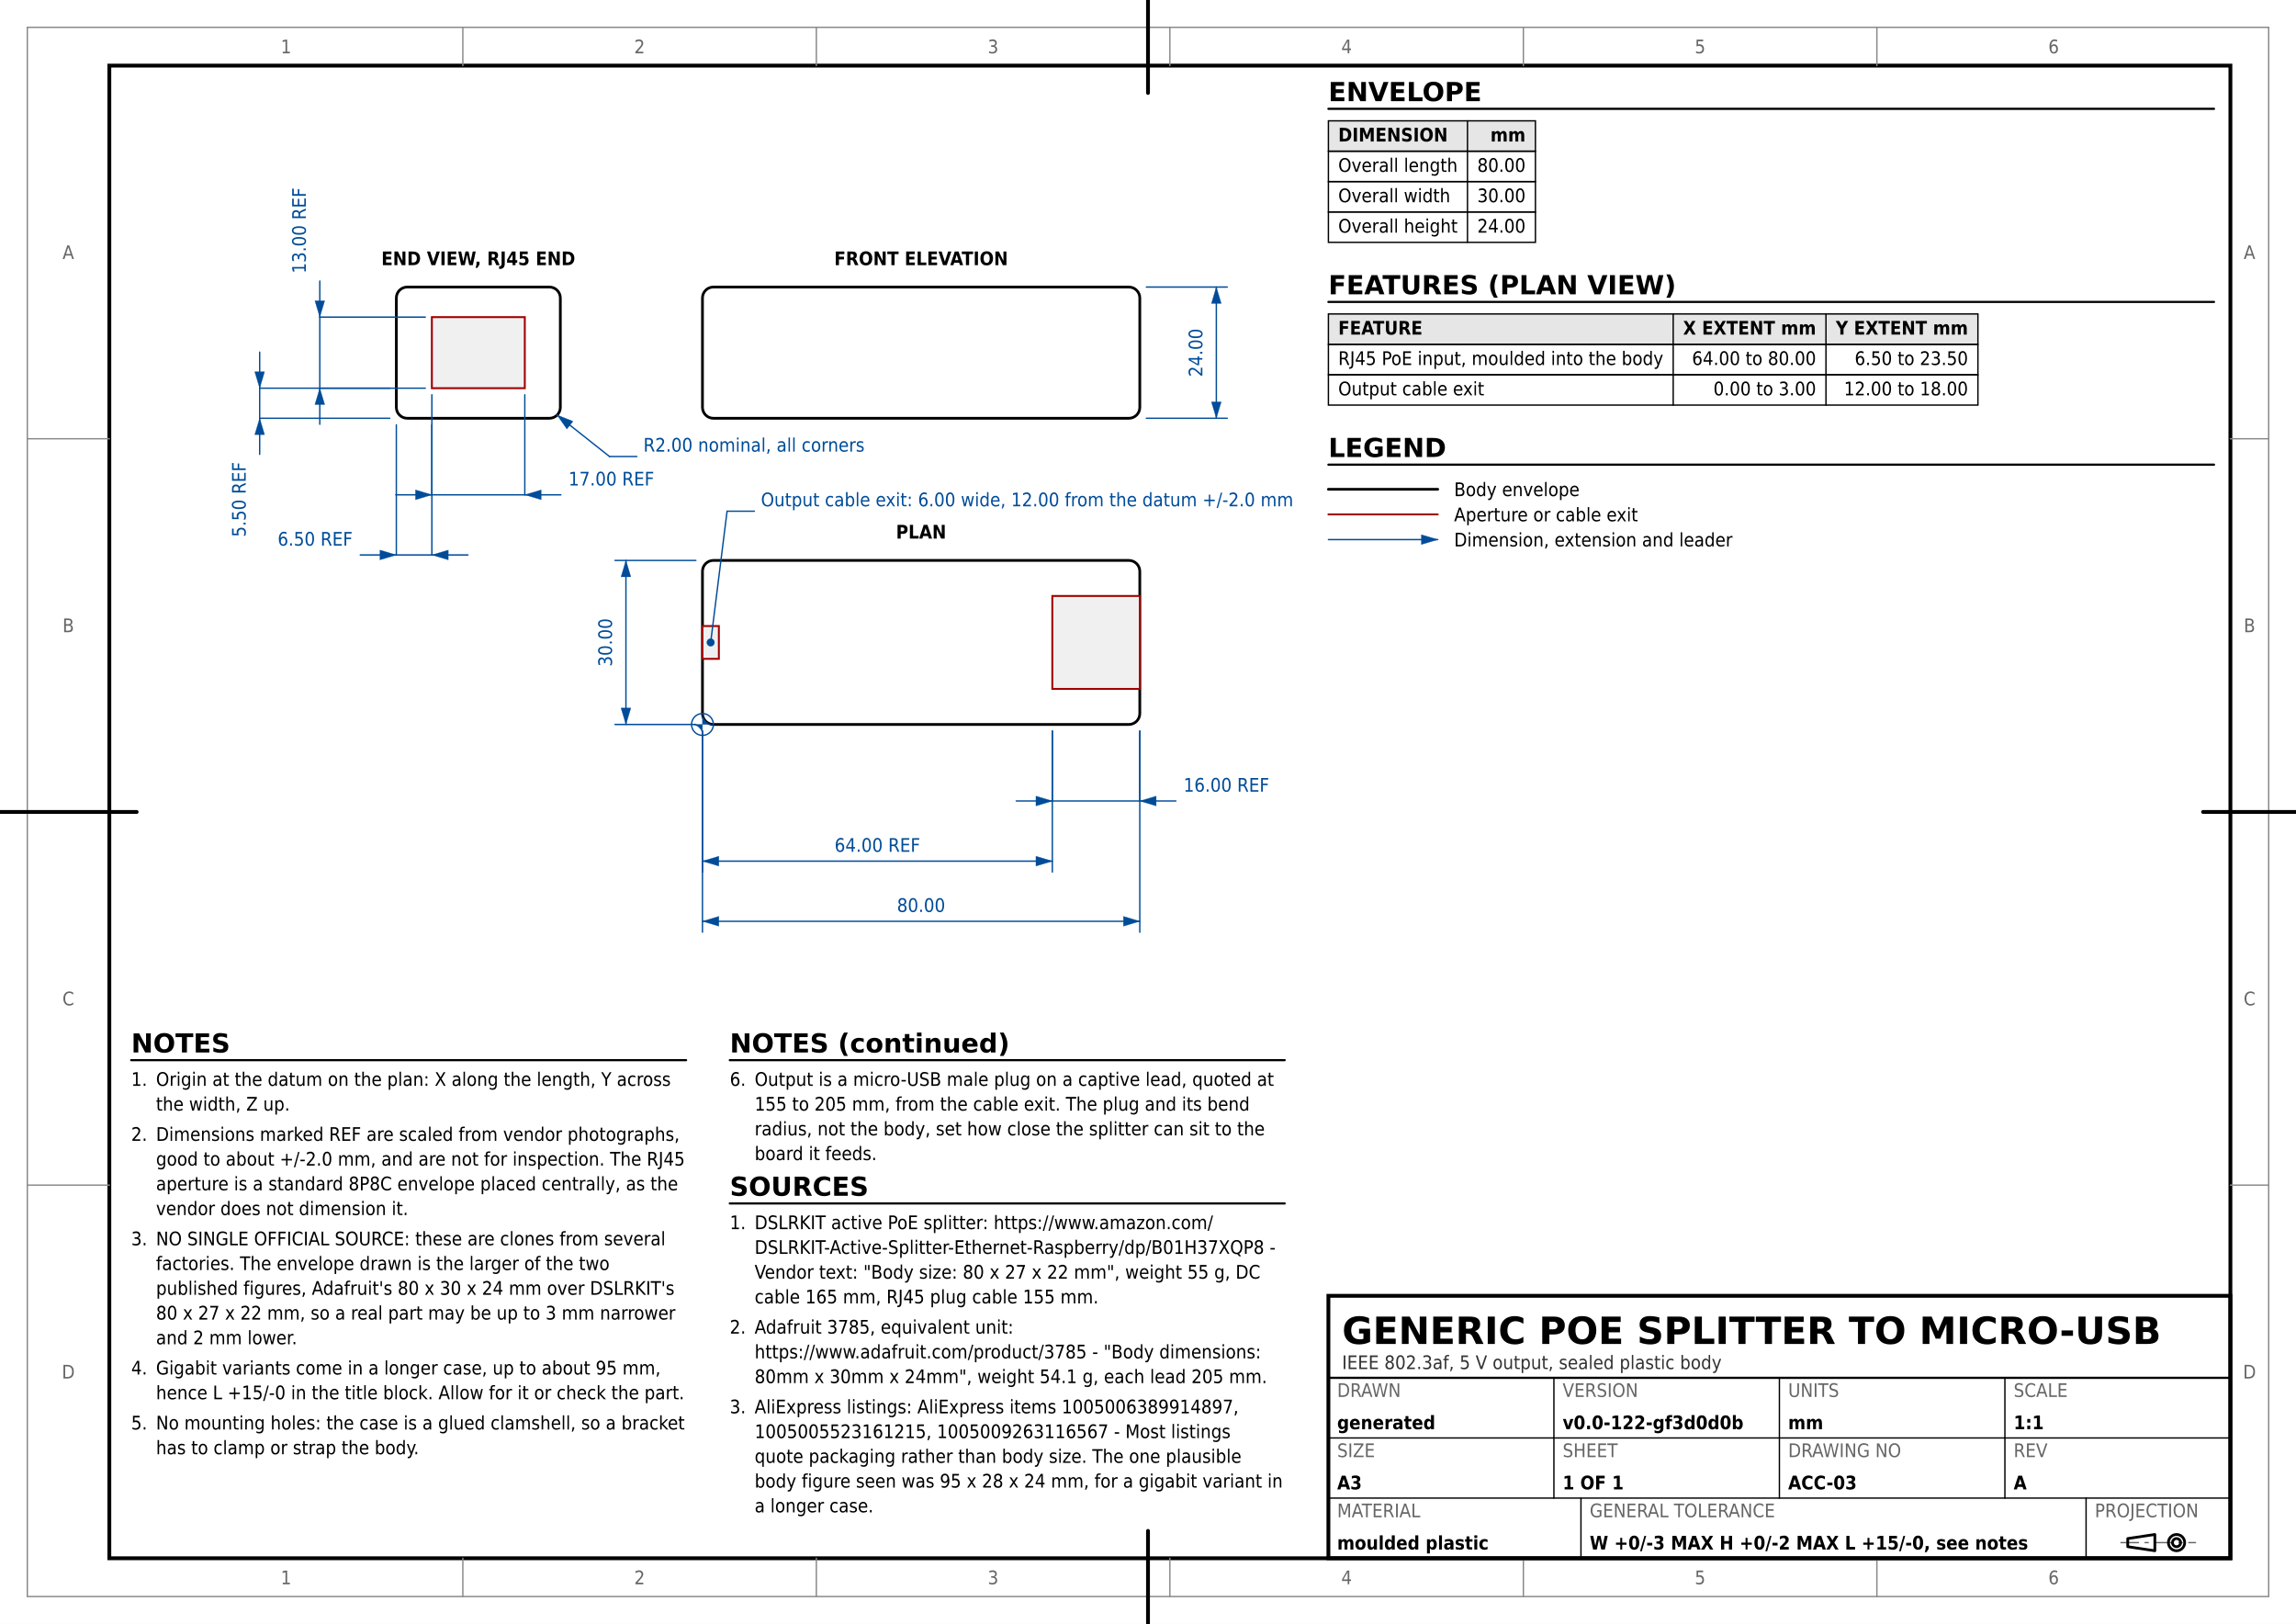
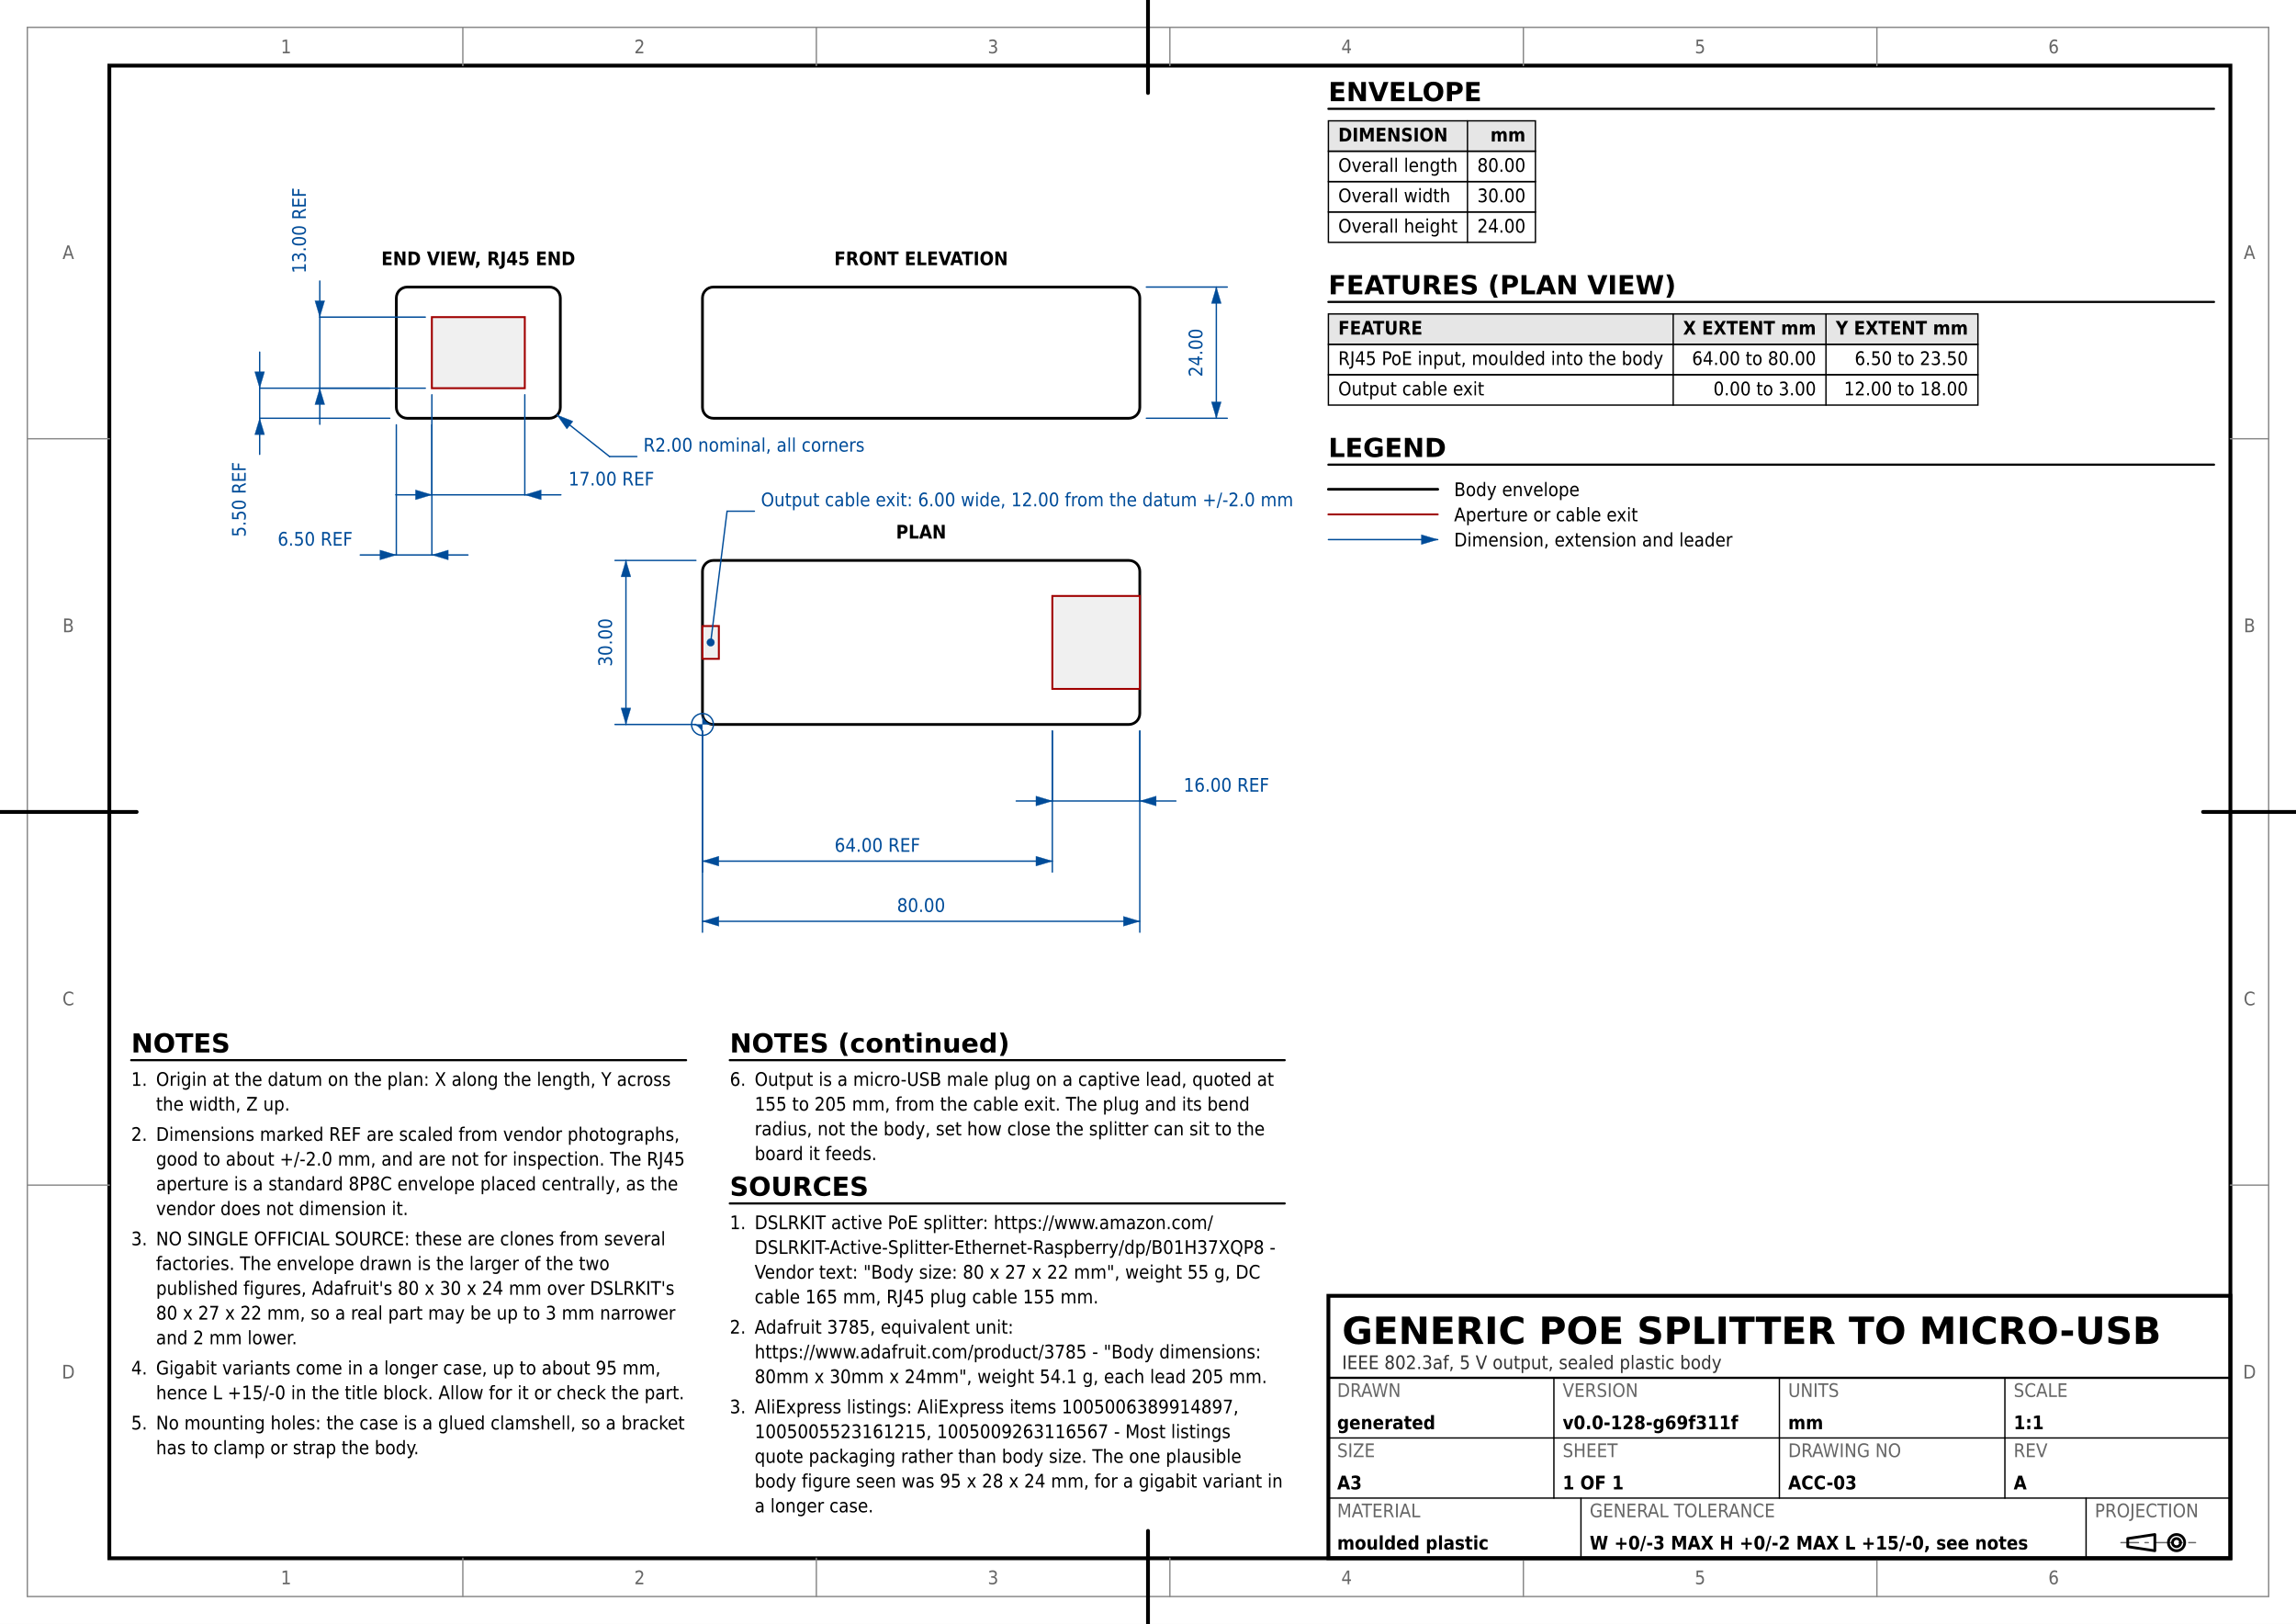
<svg xmlns="http://www.w3.org/2000/svg" version="1.1" width="420mm" height="297mm" viewBox="0 0 420 297">
  <rect width="100%" height="100%" fill="#ffffff" />
  <rect x="5" y="5" width="410" height="287" fill="none" stroke="#888888" stroke-width="0.25" />
  <rect x="20" y="12" width="388" height="273" fill="none" stroke="#000000" stroke-width="0.7" />
  <text x="52.333" y="289.75" font-family="DejaVu Sans Condensed, DejaVu Sans, Liberation Sans, sans-serif" font-size="3.429" fill="#666666" text-anchor="middle">1</text>
  <text x="52.333" y="9.75" font-family="DejaVu Sans Condensed, DejaVu Sans, Liberation Sans, sans-serif" font-size="3.429" fill="#666666" text-anchor="middle">1</text>
  <line x1="84.667" y1="292" x2="84.667" y2="285" stroke="#888888" stroke-width="0.25" stroke-linecap="round" />
  <line x1="84.667" y1="12" x2="84.667" y2="5" stroke="#888888" stroke-width="0.25" stroke-linecap="round" />
  <text x="117" y="289.75" font-family="DejaVu Sans Condensed, DejaVu Sans, Liberation Sans, sans-serif" font-size="3.429" fill="#666666" text-anchor="middle">2</text>
  <text x="117" y="9.75" font-family="DejaVu Sans Condensed, DejaVu Sans, Liberation Sans, sans-serif" font-size="3.429" fill="#666666" text-anchor="middle">2</text>
  <line x1="149.333" y1="292" x2="149.333" y2="285" stroke="#888888" stroke-width="0.25" stroke-linecap="round" />
  <line x1="149.333" y1="12" x2="149.333" y2="5" stroke="#888888" stroke-width="0.25" stroke-linecap="round" />
  <text x="181.667" y="289.75" font-family="DejaVu Sans Condensed, DejaVu Sans, Liberation Sans, sans-serif" font-size="3.429" fill="#666666" text-anchor="middle">3</text>
  <text x="181.667" y="9.75" font-family="DejaVu Sans Condensed, DejaVu Sans, Liberation Sans, sans-serif" font-size="3.429" fill="#666666" text-anchor="middle">3</text>
  <line x1="214" y1="292" x2="214" y2="285" stroke="#888888" stroke-width="0.25" stroke-linecap="round" />
  <line x1="214" y1="12" x2="214" y2="5" stroke="#888888" stroke-width="0.25" stroke-linecap="round" />
  <text x="246.333" y="289.75" font-family="DejaVu Sans Condensed, DejaVu Sans, Liberation Sans, sans-serif" font-size="3.429" fill="#666666" text-anchor="middle">4</text>
  <text x="246.333" y="9.75" font-family="DejaVu Sans Condensed, DejaVu Sans, Liberation Sans, sans-serif" font-size="3.429" fill="#666666" text-anchor="middle">4</text>
  <line x1="278.667" y1="292" x2="278.667" y2="285" stroke="#888888" stroke-width="0.25" stroke-linecap="round" />
  <line x1="278.667" y1="12" x2="278.667" y2="5" stroke="#888888" stroke-width="0.25" stroke-linecap="round" />
  <text x="311" y="289.75" font-family="DejaVu Sans Condensed, DejaVu Sans, Liberation Sans, sans-serif" font-size="3.429" fill="#666666" text-anchor="middle">5</text>
  <text x="311" y="9.75" font-family="DejaVu Sans Condensed, DejaVu Sans, Liberation Sans, sans-serif" font-size="3.429" fill="#666666" text-anchor="middle">5</text>
  <line x1="343.333" y1="292" x2="343.333" y2="285" stroke="#888888" stroke-width="0.25" stroke-linecap="round" />
  <line x1="343.333" y1="12" x2="343.333" y2="5" stroke="#888888" stroke-width="0.25" stroke-linecap="round" />
  <text x="375.667" y="289.75" font-family="DejaVu Sans Condensed, DejaVu Sans, Liberation Sans, sans-serif" font-size="3.429" fill="#666666" text-anchor="middle">6</text>
  <text x="375.667" y="9.75" font-family="DejaVu Sans Condensed, DejaVu Sans, Liberation Sans, sans-serif" font-size="3.429" fill="#666666" text-anchor="middle">6</text>
  <text x="12.5" y="252.125" font-family="DejaVu Sans Condensed, DejaVu Sans, Liberation Sans, sans-serif" font-size="3.429" fill="#666666" text-anchor="middle">D</text>
  <text x="411.5" y="252.125" font-family="DejaVu Sans Condensed, DejaVu Sans, Liberation Sans, sans-serif" font-size="3.429" fill="#666666" text-anchor="middle">D</text>
  <line x1="5" y1="216.75" x2="20" y2="216.75" stroke="#888888" stroke-width="0.25" stroke-linecap="round" />
  <line x1="408" y1="216.75" x2="415" y2="216.75" stroke="#888888" stroke-width="0.25" stroke-linecap="round" />
  <text x="12.5" y="183.875" font-family="DejaVu Sans Condensed, DejaVu Sans, Liberation Sans, sans-serif" font-size="3.429" fill="#666666" text-anchor="middle">C</text>
  <text x="411.5" y="183.875" font-family="DejaVu Sans Condensed, DejaVu Sans, Liberation Sans, sans-serif" font-size="3.429" fill="#666666" text-anchor="middle">C</text>
  <line x1="5" y1="148.5" x2="20" y2="148.5" stroke="#888888" stroke-width="0.25" stroke-linecap="round" />
  <line x1="408" y1="148.5" x2="415" y2="148.5" stroke="#888888" stroke-width="0.25" stroke-linecap="round" />
  <text x="12.5" y="115.625" font-family="DejaVu Sans Condensed, DejaVu Sans, Liberation Sans, sans-serif" font-size="3.429" fill="#666666" text-anchor="middle">B</text>
  <text x="411.5" y="115.625" font-family="DejaVu Sans Condensed, DejaVu Sans, Liberation Sans, sans-serif" font-size="3.429" fill="#666666" text-anchor="middle">B</text>
  <line x1="5" y1="80.25" x2="20" y2="80.25" stroke="#888888" stroke-width="0.25" stroke-linecap="round" />
  <line x1="408" y1="80.25" x2="415" y2="80.25" stroke="#888888" stroke-width="0.25" stroke-linecap="round" />
  <text x="12.5" y="47.375" font-family="DejaVu Sans Condensed, DejaVu Sans, Liberation Sans, sans-serif" font-size="3.429" fill="#666666" text-anchor="middle">A</text>
  <text x="411.5" y="47.375" font-family="DejaVu Sans Condensed, DejaVu Sans, Liberation Sans, sans-serif" font-size="3.429" fill="#666666" text-anchor="middle">A</text>
  <line x1="210" y1="297" x2="210" y2="280" stroke="#000000" stroke-width="0.7" stroke-linecap="round" />
  <line x1="210" y1="17" x2="210" y2="0" stroke="#000000" stroke-width="0.7" stroke-linecap="round" />
  <line x1="0" y1="148.5" x2="25" y2="148.5" stroke="#000000" stroke-width="0.7" stroke-linecap="round" />
  <line x1="403" y1="148.5" x2="420" y2="148.5" stroke="#000000" stroke-width="0.7" stroke-linecap="round" />
  <rect x="128.5" y="52.5" width="80" height="24" fill="none" stroke="#000000" stroke-width="0.5" rx="2" ry="2" />
  <rect x="128.5" y="102.5" width="80" height="30" fill="none" stroke="#000000" stroke-width="0.5" rx="2" ry="2" />
  <rect x="72.5" y="52.5" width="30" height="24" fill="none" stroke="#000000" stroke-width="0.5" rx="2" ry="2" />
  <text x="168.5" y="48.5" font-family="DejaVu Sans Condensed, DejaVu Sans, Liberation Sans, sans-serif" font-size="3.429" fill="#000000" text-anchor="middle" font-weight="bold">FRONT ELEVATION</text>
  <text x="168.5" y="98.5" font-family="DejaVu Sans Condensed, DejaVu Sans, Liberation Sans, sans-serif" font-size="3.429" fill="#000000" text-anchor="middle" font-weight="bold">PLAN</text>
  <text x="87.5" y="48.5" font-family="DejaVu Sans Condensed, DejaVu Sans, Liberation Sans, sans-serif" font-size="3.429" fill="#000000" text-anchor="middle" font-weight="bold">END VIEW, RJ45 END</text>
  <rect x="192.5" y="109" width="16" height="17" fill="#f0f0f0" stroke="#a00000" stroke-width="0.35" />
  <rect x="79" y="58" width="17" height="13" fill="#f0f0f0" stroke="#a00000" stroke-width="0.35" />
  <line x1="79" y1="72.2" x2="79" y2="90.5" stroke="#004c99" stroke-width="0.25" stroke-linecap="round" />
  <line x1="96" y1="72.2" x2="96" y2="90.5" stroke="#004c99" stroke-width="0.25" stroke-linecap="round" />
  <line x1="79" y1="90.5" x2="96" y2="90.5" stroke="#004c99" stroke-width="0.25" stroke-linecap="round" />
  <polygon points="79,90.5 76,89.6 76,91.4" fill="#004c99" stroke="#004c99" stroke-width="0.05" stroke-linejoin="round" />
  <polygon points="96,90.5 99,91.4 99,89.6" fill="#004c99" stroke="#004c99" stroke-width="0.05" stroke-linejoin="round" />
  <line x1="72.4" y1="90.5" x2="79" y2="90.5" stroke="#004c99" stroke-width="0.25" stroke-linecap="round" />
  <line x1="96" y1="90.5" x2="102.6" y2="90.5" stroke="#004c99" stroke-width="0.25" stroke-linecap="round" />
  <text x="104" y="88.791" font-family="DejaVu Sans Condensed, DejaVu Sans, Liberation Sans, sans-serif" font-size="3.429" fill="#004c99" text-anchor="start">17.00 REF</text>
  <line x1="72.5" y1="77.7" x2="72.5" y2="101.5" stroke="#004c99" stroke-width="0.25" stroke-linecap="round" />
  <line x1="79" y1="77.7" x2="79" y2="101.5" stroke="#004c99" stroke-width="0.25" stroke-linecap="round" />
  <line x1="72.5" y1="101.5" x2="79" y2="101.5" stroke="#004c99" stroke-width="0.25" stroke-linecap="round" />
  <polygon points="72.5,101.5 69.5,100.6 69.5,102.4" fill="#004c99" stroke="#004c99" stroke-width="0.05" stroke-linejoin="round" />
  <polygon points="79,101.5 82,102.4 82,100.6" fill="#004c99" stroke="#004c99" stroke-width="0.05" stroke-linejoin="round" />
  <line x1="65.9" y1="101.5" x2="72.5" y2="101.5" stroke="#004c99" stroke-width="0.25" stroke-linecap="round" />
  <line x1="79" y1="101.5" x2="85.6" y2="101.5" stroke="#004c99" stroke-width="0.25" stroke-linecap="round" />
  <text x="64.5" y="99.791" font-family="DejaVu Sans Condensed, DejaVu Sans, Liberation Sans, sans-serif" font-size="3.429" fill="#004c99" text-anchor="end">6.50 REF</text>
  <line x1="77.8" y1="71" x2="58.5" y2="71" stroke="#004c99" stroke-width="0.25" stroke-linecap="round" />
  <line x1="77.8" y1="58" x2="58.5" y2="58" stroke="#004c99" stroke-width="0.25" stroke-linecap="round" />
  <line x1="58.5" y1="71" x2="58.5" y2="58" stroke="#004c99" stroke-width="0.25" stroke-linecap="round" />
  <polygon points="58.5,71 57.6,74 59.4,74" fill="#004c99" stroke="#004c99" stroke-width="0.05" stroke-linejoin="round" />
  <polygon points="58.5,58 59.4,55 57.6,55" fill="#004c99" stroke="#004c99" stroke-width="0.05" stroke-linejoin="round" />
  <line x1="58.5" y1="77.6" x2="58.5" y2="71" stroke="#004c99" stroke-width="0.25" stroke-linecap="round" />
  <line x1="58.5" y1="58" x2="58.5" y2="51.4" stroke="#004c99" stroke-width="0.25" stroke-linecap="round" />
  <text x="55.945" y="50" font-family="DejaVu Sans Condensed, DejaVu Sans, Liberation Sans, sans-serif" font-size="3.429" fill="#004c99" text-anchor="start" transform="rotate(-90 55.9453 50)">13.00 REF</text>
  <line x1="71.3" y1="76.5" x2="47.5" y2="76.5" stroke="#004c99" stroke-width="0.25" stroke-linecap="round" />
  <line x1="71.3" y1="71" x2="47.5" y2="71" stroke="#004c99" stroke-width="0.25" stroke-linecap="round" />
  <line x1="47.5" y1="76.5" x2="47.5" y2="71" stroke="#004c99" stroke-width="0.25" stroke-linecap="round" />
  <polygon points="47.5,76.5 46.6,79.5 48.4,79.5" fill="#004c99" stroke="#004c99" stroke-width="0.05" stroke-linejoin="round" />
  <polygon points="47.5,71 48.4,68 46.6,68" fill="#004c99" stroke="#004c99" stroke-width="0.05" stroke-linejoin="round" />
  <line x1="47.5" y1="83.1" x2="47.5" y2="76.5" stroke="#004c99" stroke-width="0.25" stroke-linecap="round" />
  <line x1="47.5" y1="71" x2="47.5" y2="64.4" stroke="#004c99" stroke-width="0.25" stroke-linecap="round" />
  <text x="44.945" y="84.5" font-family="DejaVu Sans Condensed, DejaVu Sans, Liberation Sans, sans-serif" font-size="3.429" fill="#004c99" text-anchor="end" transform="rotate(-90 44.9453 84.5)">5.50 REF</text>
  <line x1="192.5" y1="133.7" x2="192.5" y2="146.5" stroke="#004c99" stroke-width="0.25" stroke-linecap="round" />
  <line x1="208.5" y1="133.7" x2="208.5" y2="146.5" stroke="#004c99" stroke-width="0.25" stroke-linecap="round" />
  <line x1="192.5" y1="146.5" x2="208.5" y2="146.5" stroke="#004c99" stroke-width="0.25" stroke-linecap="round" />
  <polygon points="192.5,146.5 189.5,145.6 189.5,147.4" fill="#004c99" stroke="#004c99" stroke-width="0.05" stroke-linejoin="round" />
  <polygon points="208.5,146.5 211.5,147.4 211.5,145.6" fill="#004c99" stroke="#004c99" stroke-width="0.05" stroke-linejoin="round" />
  <line x1="185.9" y1="146.5" x2="192.5" y2="146.5" stroke="#004c99" stroke-width="0.25" stroke-linecap="round" />
  <line x1="208.5" y1="146.5" x2="215.1" y2="146.5" stroke="#004c99" stroke-width="0.25" stroke-linecap="round" />
  <text x="216.5" y="144.791" font-family="DejaVu Sans Condensed, DejaVu Sans, Liberation Sans, sans-serif" font-size="3.429" fill="#004c99" text-anchor="start">16.00 REF</text>
  <line x1="128.5" y1="133.7" x2="128.5" y2="159.5" stroke="#004c99" stroke-width="0.25" stroke-linecap="round" />
  <line x1="192.5" y1="133.7" x2="192.5" y2="159.5" stroke="#004c99" stroke-width="0.25" stroke-linecap="round" />
  <line x1="128.5" y1="157.5" x2="192.5" y2="157.5" stroke="#004c99" stroke-width="0.25" stroke-linecap="round" />
  <polygon points="128.5,157.5 131.5,158.4 131.5,156.6" fill="#004c99" stroke="#004c99" stroke-width="0.05" stroke-linejoin="round" />
  <polygon points="192.5,157.5 189.5,156.6 189.5,158.4" fill="#004c99" stroke="#004c99" stroke-width="0.05" stroke-linejoin="round" />
  <text x="160.5" y="155.791" font-family="DejaVu Sans Condensed, DejaVu Sans, Liberation Sans, sans-serif" font-size="3.429" fill="#004c99" text-anchor="middle">64.00 REF</text>
  <rect x="128.5" y="114.5" width="3" height="6" fill="#f0f0f0" stroke="#a00000" stroke-width="0.35" />
  <circle cx="130" cy="117.5" r="0.7" fill="#004c99" stroke="#004c99" stroke-width="0.05" />
  <line x1="130" y1="117.5" x2="133" y2="93.5" stroke="#004c99" stroke-width="0.25" stroke-linecap="round" />
  <line x1="133" y1="93.5" x2="138" y2="93.5" stroke="#004c99" stroke-width="0.25" stroke-linecap="round" />
  <text x="139.2" y="92.6" font-family="DejaVu Sans Condensed, DejaVu Sans, Liberation Sans, sans-serif" font-size="3.429" fill="#004c99" text-anchor="start">Output cable exit: 6.00 wide, 12.00 from the datum +/-2.0 mm</text>
  <line x1="128.5" y1="133.7" x2="128.5" y2="170.5" stroke="#004c99" stroke-width="0.25" stroke-linecap="round" />
  <line x1="208.5" y1="133.7" x2="208.5" y2="170.5" stroke="#004c99" stroke-width="0.25" stroke-linecap="round" />
  <line x1="128.5" y1="168.5" x2="208.5" y2="168.5" stroke="#004c99" stroke-width="0.25" stroke-linecap="round" />
  <polygon points="128.5,168.5 131.5,169.4 131.5,167.6" fill="#004c99" stroke="#004c99" stroke-width="0.05" stroke-linejoin="round" />
  <polygon points="208.5,168.5 205.5,167.6 205.5,169.4" fill="#004c99" stroke="#004c99" stroke-width="0.05" stroke-linejoin="round" />
  <text x="168.5" y="166.791" font-family="DejaVu Sans Condensed, DejaVu Sans, Liberation Sans, sans-serif" font-size="3.429" fill="#004c99" text-anchor="middle">80.00</text>
  <line x1="127.3" y1="132.5" x2="112.5" y2="132.5" stroke="#004c99" stroke-width="0.25" stroke-linecap="round" />
  <line x1="127.3" y1="102.5" x2="112.5" y2="102.5" stroke="#004c99" stroke-width="0.25" stroke-linecap="round" />
  <line x1="114.5" y1="132.5" x2="114.5" y2="102.5" stroke="#004c99" stroke-width="0.25" stroke-linecap="round" />
  <polygon points="114.5,132.5 115.4,129.5 113.6,129.5" fill="#004c99" stroke="#004c99" stroke-width="0.05" stroke-linejoin="round" />
  <polygon points="114.5,102.5 113.6,105.5 115.4,105.5" fill="#004c99" stroke="#004c99" stroke-width="0.05" stroke-linejoin="round" />
  <text x="111.945" y="117.5" font-family="DejaVu Sans Condensed, DejaVu Sans, Liberation Sans, sans-serif" font-size="3.429" fill="#004c99" text-anchor="middle" transform="rotate(-90 111.9453 117.5)">30.00</text>
  <line x1="209.7" y1="76.5" x2="224.5" y2="76.5" stroke="#004c99" stroke-width="0.25" stroke-linecap="round" />
  <line x1="209.7" y1="52.5" x2="224.5" y2="52.5" stroke="#004c99" stroke-width="0.25" stroke-linecap="round" />
  <line x1="222.5" y1="76.5" x2="222.5" y2="52.5" stroke="#004c99" stroke-width="0.25" stroke-linecap="round" />
  <polygon points="222.5,76.5 223.4,73.5 221.6,73.5" fill="#004c99" stroke="#004c99" stroke-width="0.05" stroke-linejoin="round" />
  <polygon points="222.5,52.5 221.6,55.5 223.4,55.5" fill="#004c99" stroke="#004c99" stroke-width="0.05" stroke-linejoin="round" />
  <text x="219.945" y="64.5" font-family="DejaVu Sans Condensed, DejaVu Sans, Liberation Sans, sans-serif" font-size="3.429" fill="#004c99" text-anchor="middle" transform="rotate(-90 219.9453 64.5)">24.00</text>
  <polygon points="101.9,75.9 103.694,78.468 104.811,77.056" fill="#004c99" stroke="#004c99" stroke-width="0.05" stroke-linejoin="round" />
  <line x1="101.9" y1="75.9" x2="111.5" y2="83.5" stroke="#004c99" stroke-width="0.25" stroke-linecap="round" />
  <line x1="111.5" y1="83.5" x2="116.5" y2="83.5" stroke="#004c99" stroke-width="0.25" stroke-linecap="round" />
  <text x="117.7" y="82.6" font-family="DejaVu Sans Condensed, DejaVu Sans, Liberation Sans, sans-serif" font-size="3.429" fill="#004c99" text-anchor="start">R2.00 nominal, all corners</text>
  <circle cx="128.5" cy="132.5" r="2" fill="none" stroke="#004c99" stroke-width="0.25" />
  <path d="M 128.5 132.5 L 130.5 132.5 A 2.0 2.0 0 0 1 128.5 130.5 Z" fill="#004c99" stroke="#004c99" stroke-width="0.05" stroke-linejoin="round" stroke-linecap="round" />
  <path d="M 128.5 132.5 L 126.5 132.5 A 2.0 2.0 0 0 1 128.5 134.5 Z" fill="#004c99" stroke="#004c99" stroke-width="0.05" stroke-linejoin="round" stroke-linecap="round" />
  <text x="243" y="18.5" font-family="DejaVu Sans, Liberation Sans, sans-serif" font-size="4.801" fill="#000000" text-anchor="start" font-weight="bold">ENVELOPE</text>
  <line x1="243" y1="19.9" x2="405" y2="19.9" stroke="#000000" stroke-width="0.4" stroke-linecap="round" />
  <rect x="243" y="22.1" width="37.87" height="5.556" fill="#e6e6e6" stroke="#000000" stroke-width="0.25" />
  <text x="244.8" y="25.878" font-family="DejaVu Sans Condensed, DejaVu Sans, Liberation Sans, sans-serif" font-size="3.429" fill="#000000" text-anchor="start" font-weight="bold">DIMENSION</text>
  <text x="279.07" y="25.878" font-family="DejaVu Sans Condensed, DejaVu Sans, Liberation Sans, sans-serif" font-size="3.429" fill="#000000" text-anchor="end" font-weight="bold">mm</text>
  <rect x="243" y="27.656" width="37.87" height="5.556" fill="none" stroke="#000000" stroke-width="0.25" />
  <text x="244.8" y="31.433" font-family="DejaVu Sans Condensed, DejaVu Sans, Liberation Sans, sans-serif" font-size="3.429" fill="#000000" text-anchor="start">Overall length</text>
  <text x="279.07" y="31.433" font-family="DejaVu Sans Condensed, DejaVu Sans, Liberation Sans, sans-serif" font-size="3.429" fill="#000000" text-anchor="end">80.00</text>
  <rect x="243" y="33.211" width="37.87" height="5.556" fill="none" stroke="#000000" stroke-width="0.25" />
  <text x="244.8" y="36.989" font-family="DejaVu Sans Condensed, DejaVu Sans, Liberation Sans, sans-serif" font-size="3.429" fill="#000000" text-anchor="start">Overall width</text>
  <text x="279.07" y="36.989" font-family="DejaVu Sans Condensed, DejaVu Sans, Liberation Sans, sans-serif" font-size="3.429" fill="#000000" text-anchor="end">30.00</text>
  <rect x="243" y="38.767" width="37.87" height="5.556" fill="none" stroke="#000000" stroke-width="0.25" />
  <text x="244.8" y="42.544" font-family="DejaVu Sans Condensed, DejaVu Sans, Liberation Sans, sans-serif" font-size="3.429" fill="#000000" text-anchor="start">Overall height</text>
  <text x="279.07" y="42.544" font-family="DejaVu Sans Condensed, DejaVu Sans, Liberation Sans, sans-serif" font-size="3.429" fill="#000000" text-anchor="end">24.00</text>
  <line x1="268.441" y1="22.1" x2="268.441" y2="44.322" stroke="#000000" stroke-width="0.25" stroke-linecap="round" />
  <text x="243" y="53.822" font-family="DejaVu Sans, Liberation Sans, sans-serif" font-size="4.801" fill="#000000" text-anchor="start" font-weight="bold">FEATURES (PLAN VIEW)</text>
  <line x1="243" y1="55.222" x2="405" y2="55.222" stroke="#000000" stroke-width="0.4" stroke-linecap="round" />
  <rect x="243" y="57.422" width="118.816" height="5.556" fill="#e6e6e6" stroke="#000000" stroke-width="0.25" />
  <text x="244.8" y="61.2" font-family="DejaVu Sans Condensed, DejaVu Sans, Liberation Sans, sans-serif" font-size="3.429" fill="#000000" text-anchor="start" font-weight="bold">FEATURE</text>
  <text x="332.218" y="61.2" font-family="DejaVu Sans Condensed, DejaVu Sans, Liberation Sans, sans-serif" font-size="3.429" fill="#000000" text-anchor="end" font-weight="bold">X EXTENT mm</text>
  <text x="360.016" y="61.2" font-family="DejaVu Sans Condensed, DejaVu Sans, Liberation Sans, sans-serif" font-size="3.429" fill="#000000" text-anchor="end" font-weight="bold">Y EXTENT mm</text>
  <rect x="243" y="62.978" width="118.816" height="5.556" fill="none" stroke="#000000" stroke-width="0.25" />
  <text x="244.8" y="66.756" font-family="DejaVu Sans Condensed, DejaVu Sans, Liberation Sans, sans-serif" font-size="3.429" fill="#000000" text-anchor="start">RJ45 PoE input, moulded into the body</text>
  <text x="332.218" y="66.756" font-family="DejaVu Sans Condensed, DejaVu Sans, Liberation Sans, sans-serif" font-size="3.429" fill="#000000" text-anchor="end">64.00 to 80.00</text>
  <text x="360.016" y="66.756" font-family="DejaVu Sans Condensed, DejaVu Sans, Liberation Sans, sans-serif" font-size="3.429" fill="#000000" text-anchor="end">6.50 to 23.50</text>
  <rect x="243" y="68.533" width="118.816" height="5.556" fill="none" stroke="#000000" stroke-width="0.25" />
  <text x="244.8" y="72.311" font-family="DejaVu Sans Condensed, DejaVu Sans, Liberation Sans, sans-serif" font-size="3.429" fill="#000000" text-anchor="start">Output cable exit</text>
  <text x="332.218" y="72.311" font-family="DejaVu Sans Condensed, DejaVu Sans, Liberation Sans, sans-serif" font-size="3.429" fill="#000000" text-anchor="end">0.00 to 3.00</text>
  <text x="360.016" y="72.311" font-family="DejaVu Sans Condensed, DejaVu Sans, Liberation Sans, sans-serif" font-size="3.429" fill="#000000" text-anchor="end">12.00 to 18.00</text>
  <line x1="306.074" y1="57.422" x2="306.074" y2="74.089" stroke="#000000" stroke-width="0.25" stroke-linecap="round" />
  <line x1="334.018" y1="57.422" x2="334.018" y2="74.089" stroke="#000000" stroke-width="0.25" stroke-linecap="round" />
  <text x="243" y="83.589" font-family="DejaVu Sans, Liberation Sans, sans-serif" font-size="4.801" fill="#000000" text-anchor="start" font-weight="bold">LEGEND</text>
  <line x1="243" y1="84.989" x2="405" y2="84.989" stroke="#000000" stroke-width="0.4" stroke-linecap="round" />
  <line x1="243" y1="89.489" x2="263" y2="89.489" stroke="#000000" stroke-width="0.5" stroke-linecap="round" />
  <text x="266" y="90.739" font-family="DejaVu Sans Condensed, DejaVu Sans, Liberation Sans, sans-serif" font-size="3.429" fill="#000000" text-anchor="start">Body envelope</text>
  <line x1="243" y1="94.089" x2="263" y2="94.089" stroke="#a00000" stroke-width="0.35" stroke-linecap="round" />
  <text x="266" y="95.339" font-family="DejaVu Sans Condensed, DejaVu Sans, Liberation Sans, sans-serif" font-size="3.429" fill="#000000" text-anchor="start">Aperture or cable exit</text>
  <line x1="243" y1="98.689" x2="263" y2="98.689" stroke="#004c99" stroke-width="0.25" stroke-linecap="round" />
  <polygon points="263,98.689 260,97.789 260,99.589" fill="#004c99" stroke="#004c99" stroke-width="0.05" stroke-linejoin="round" />
  <text x="266" y="99.939" font-family="DejaVu Sans Condensed, DejaVu Sans, Liberation Sans, sans-serif" font-size="3.429" fill="#000000" text-anchor="start">Dimension, extension and leader</text>
  <text x="24" y="192.5" font-family="DejaVu Sans, Liberation Sans, sans-serif" font-size="4.801" fill="#000000" text-anchor="start" font-weight="bold">NOTES</text>
  <line x1="24" y1="193.9" x2="125.5" y2="193.9" stroke="#000000" stroke-width="0.4" stroke-linecap="round" />
  <text x="24" y="198.6" font-family="DejaVu Sans Condensed, DejaVu Sans, Liberation Sans, sans-serif" font-size="3.429" fill="#000000" text-anchor="start">1.</text>
  <text x="28.542" y="198.6" font-family="DejaVu Sans Condensed, DejaVu Sans, Liberation Sans, sans-serif" font-size="3.429" fill="#000000" text-anchor="start">Origin at the datum on the plan: X along the length, Y across</text>
  <text x="28.542" y="203.127" font-family="DejaVu Sans Condensed, DejaVu Sans, Liberation Sans, sans-serif" font-size="3.429" fill="#000000" text-anchor="start">the width, Z up.</text>
  <text x="24" y="208.654" font-family="DejaVu Sans Condensed, DejaVu Sans, Liberation Sans, sans-serif" font-size="3.429" fill="#000000" text-anchor="start">2.</text>
  <text x="28.542" y="208.654" font-family="DejaVu Sans Condensed, DejaVu Sans, Liberation Sans, sans-serif" font-size="3.429" fill="#000000" text-anchor="start">Dimensions marked REF are scaled from vendor photographs,</text>
  <text x="28.542" y="213.18" font-family="DejaVu Sans Condensed, DejaVu Sans, Liberation Sans, sans-serif" font-size="3.429" fill="#000000" text-anchor="start">good to about +/-2.0 mm, and are not for inspection. The RJ45</text>
  <text x="28.542" y="217.707" font-family="DejaVu Sans Condensed, DejaVu Sans, Liberation Sans, sans-serif" font-size="3.429" fill="#000000" text-anchor="start">aperture is a standard 8P8C envelope placed centrally, as the</text>
  <text x="28.542" y="222.234" font-family="DejaVu Sans Condensed, DejaVu Sans, Liberation Sans, sans-serif" font-size="3.429" fill="#000000" text-anchor="start">vendor does not dimension it.</text>
  <text x="24" y="227.761" font-family="DejaVu Sans Condensed, DejaVu Sans, Liberation Sans, sans-serif" font-size="3.429" fill="#000000" text-anchor="start">3.</text>
  <text x="28.542" y="227.761" font-family="DejaVu Sans Condensed, DejaVu Sans, Liberation Sans, sans-serif" font-size="3.429" fill="#000000" text-anchor="start">NO SINGLE OFFICIAL SOURCE: these are clones from several</text>
  <text x="28.542" y="232.287" font-family="DejaVu Sans Condensed, DejaVu Sans, Liberation Sans, sans-serif" font-size="3.429" fill="#000000" text-anchor="start">factories. The envelope drawn is the larger of the two</text>
  <text x="28.542" y="236.814" font-family="DejaVu Sans Condensed, DejaVu Sans, Liberation Sans, sans-serif" font-size="3.429" fill="#000000" text-anchor="start">published figures, Adafruit's 80 x 30 x 24 mm over DSLRKIT's</text>
  <text x="28.542" y="241.341" font-family="DejaVu Sans Condensed, DejaVu Sans, Liberation Sans, sans-serif" font-size="3.429" fill="#000000" text-anchor="start">80 x 27 x 22 mm, so a real part may be up to 3 mm narrower</text>
  <text x="28.542" y="245.868" font-family="DejaVu Sans Condensed, DejaVu Sans, Liberation Sans, sans-serif" font-size="3.429" fill="#000000" text-anchor="start">and 2 mm lower.</text>
  <text x="24" y="251.394" font-family="DejaVu Sans Condensed, DejaVu Sans, Liberation Sans, sans-serif" font-size="3.429" fill="#000000" text-anchor="start">4.</text>
  <text x="28.542" y="251.394" font-family="DejaVu Sans Condensed, DejaVu Sans, Liberation Sans, sans-serif" font-size="3.429" fill="#000000" text-anchor="start">Gigabit variants come in a longer case, up to about 95 mm,</text>
  <text x="28.542" y="255.921" font-family="DejaVu Sans Condensed, DejaVu Sans, Liberation Sans, sans-serif" font-size="3.429" fill="#000000" text-anchor="start">hence L +15/-0 in the title block. Allow for it or check the part.</text>
  <text x="24" y="261.448" font-family="DejaVu Sans Condensed, DejaVu Sans, Liberation Sans, sans-serif" font-size="3.429" fill="#000000" text-anchor="start">5.</text>
  <text x="28.542" y="261.448" font-family="DejaVu Sans Condensed, DejaVu Sans, Liberation Sans, sans-serif" font-size="3.429" fill="#000000" text-anchor="start">No mounting holes: the case is a glued clamshell, so a bracket</text>
  <text x="28.542" y="265.974" font-family="DejaVu Sans Condensed, DejaVu Sans, Liberation Sans, sans-serif" font-size="3.429" fill="#000000" text-anchor="start">has to clamp or strap the body.</text>
  <text x="133.5" y="192.5" font-family="DejaVu Sans, Liberation Sans, sans-serif" font-size="4.801" fill="#000000" text-anchor="start" font-weight="bold">NOTES (continued)</text>
  <line x1="133.5" y1="193.9" x2="235" y2="193.9" stroke="#000000" stroke-width="0.4" stroke-linecap="round" />
  <text x="133.5" y="198.6" font-family="DejaVu Sans Condensed, DejaVu Sans, Liberation Sans, sans-serif" font-size="3.429" fill="#000000" text-anchor="start">6.</text>
  <text x="138.042" y="198.6" font-family="DejaVu Sans Condensed, DejaVu Sans, Liberation Sans, sans-serif" font-size="3.429" fill="#000000" text-anchor="start">Output is a micro-USB male plug on a captive lead, quoted at</text>
  <text x="138.042" y="203.127" font-family="DejaVu Sans Condensed, DejaVu Sans, Liberation Sans, sans-serif" font-size="3.429" fill="#000000" text-anchor="start">155 to 205 mm, from the cable exit. The plug and its bend</text>
  <text x="138.042" y="207.654" font-family="DejaVu Sans Condensed, DejaVu Sans, Liberation Sans, sans-serif" font-size="3.429" fill="#000000" text-anchor="start">radius, not the body, set how close the splitter can sit to the</text>
  <text x="138.042" y="212.18" font-family="DejaVu Sans Condensed, DejaVu Sans, Liberation Sans, sans-serif" font-size="3.429" fill="#000000" text-anchor="start">board it feeds.</text>
  <text x="133.5" y="218.707" font-family="DejaVu Sans, Liberation Sans, sans-serif" font-size="4.801" fill="#000000" text-anchor="start" font-weight="bold">SOURCES</text>
  <line x1="133.5" y1="220.107" x2="235" y2="220.107" stroke="#000000" stroke-width="0.4" stroke-linecap="round" />
  <text x="133.5" y="224.807" font-family="DejaVu Sans Condensed, DejaVu Sans, Liberation Sans, sans-serif" font-size="3.429" fill="#000000" text-anchor="start">1.</text>
  <text x="138.042" y="224.807" font-family="DejaVu Sans Condensed, DejaVu Sans, Liberation Sans, sans-serif" font-size="3.429" fill="#000000" text-anchor="start">DSLRKIT active PoE splitter: https://www.amazon.com/</text>
  <text x="138.042" y="229.334" font-family="DejaVu Sans Condensed, DejaVu Sans, Liberation Sans, sans-serif" font-size="3.429" fill="#000000" text-anchor="start">DSLRKIT-Active-Splitter-Ethernet-Raspberry/dp/B01H37XQP8 -</text>
  <text x="138.042" y="233.861" font-family="DejaVu Sans Condensed, DejaVu Sans, Liberation Sans, sans-serif" font-size="3.429" fill="#000000" text-anchor="start">Vendor text: "Body size: 80 x 27 x 22 mm", weight 55 g, DC</text>
  <text x="138.042" y="238.387" font-family="DejaVu Sans Condensed, DejaVu Sans, Liberation Sans, sans-serif" font-size="3.429" fill="#000000" text-anchor="start">cable 165 mm, RJ45 plug cable 155 mm.</text>
  <text x="133.5" y="243.914" font-family="DejaVu Sans Condensed, DejaVu Sans, Liberation Sans, sans-serif" font-size="3.429" fill="#000000" text-anchor="start">2.</text>
  <text x="138.042" y="243.914" font-family="DejaVu Sans Condensed, DejaVu Sans, Liberation Sans, sans-serif" font-size="3.429" fill="#000000" text-anchor="start">Adafruit 3785, equivalent unit:</text>
  <text x="138.042" y="248.441" font-family="DejaVu Sans Condensed, DejaVu Sans, Liberation Sans, sans-serif" font-size="3.429" fill="#000000" text-anchor="start">https://www.adafruit.com/product/3785 - "Body dimensions:</text>
  <text x="138.042" y="252.968" font-family="DejaVu Sans Condensed, DejaVu Sans, Liberation Sans, sans-serif" font-size="3.429" fill="#000000" text-anchor="start">80mm x 30mm x 24mm", weight 54.1 g, each lead 205 mm.</text>
  <text x="133.5" y="258.494" font-family="DejaVu Sans Condensed, DejaVu Sans, Liberation Sans, sans-serif" font-size="3.429" fill="#000000" text-anchor="start">3.</text>
  <text x="138.042" y="258.494" font-family="DejaVu Sans Condensed, DejaVu Sans, Liberation Sans, sans-serif" font-size="3.429" fill="#000000" text-anchor="start">AliExpress listings: AliExpress items 1005006389914897,</text>
  <text x="138.042" y="263.021" font-family="DejaVu Sans Condensed, DejaVu Sans, Liberation Sans, sans-serif" font-size="3.429" fill="#000000" text-anchor="start">1005005523161215, 1005009263116567 - Most listings</text>
  <text x="138.042" y="267.548" font-family="DejaVu Sans Condensed, DejaVu Sans, Liberation Sans, sans-serif" font-size="3.429" fill="#000000" text-anchor="start">quote packaging rather than body size. The one plausible</text>
  <text x="138.042" y="272.075" font-family="DejaVu Sans Condensed, DejaVu Sans, Liberation Sans, sans-serif" font-size="3.429" fill="#000000" text-anchor="start">body figure seen was 95 x 28 x 24 mm, for a gigabit variant in</text>
  <text x="138.042" y="276.601" font-family="DejaVu Sans Condensed, DejaVu Sans, Liberation Sans, sans-serif" font-size="3.429" fill="#000000" text-anchor="start">a longer case.</text>
  <rect x="243" y="237" width="165" height="48" fill="none" stroke="#000000" stroke-width="0.7" />
  <line x1="243" y1="252" x2="408" y2="252" stroke="#000000" stroke-width="0.4" stroke-linecap="round" />
  <text x="245.5" y="245.8" font-family="DejaVu Sans, Liberation Sans, sans-serif" font-size="6.859" fill="#000000" text-anchor="start" font-weight="bold">GENERIC POE SPLITTER TO MICRO-USB</text>
  <text x="245.5" y="250.4" font-family="DejaVu Sans Condensed, DejaVu Sans, Liberation Sans, sans-serif" font-size="3.429" fill="#333333" text-anchor="start">IEEE 802.3af, 5 V output, sealed plastic body</text>
  <text x="244.6" y="255.5" font-family="DejaVu Sans Condensed, DejaVu Sans, Liberation Sans, sans-serif" font-size="3.429" fill="#666666" text-anchor="start">DRAWN</text>
  <text x="244.6" y="261.4" font-family="DejaVu Sans Condensed, DejaVu Sans, Liberation Sans, sans-serif" font-size="3.429" fill="#000000" text-anchor="start" font-weight="bold">generated</text>
  <line x1="284.25" y1="263" x2="284.25" y2="252" stroke="#000000" stroke-width="0.25" stroke-linecap="round" />
  <text x="285.85" y="255.5" font-family="DejaVu Sans Condensed, DejaVu Sans, Liberation Sans, sans-serif" font-size="3.429" fill="#666666" text-anchor="start">VERSION</text>
-   <text x="285.85" y="261.4" font-family="DejaVu Sans Condensed, DejaVu Sans, Liberation Sans, sans-serif" font-size="3.429" fill="#000000" text-anchor="start" font-weight="bold">v0.0-122-gf3d0d0b</text>
+   <text x="285.85" y="261.4" font-family="DejaVu Sans Condensed, DejaVu Sans, Liberation Sans, sans-serif" font-size="3.429" fill="#000000" text-anchor="start" font-weight="bold">v0.0-128-g69f311f</text>
  <line x1="325.5" y1="263" x2="325.5" y2="252" stroke="#000000" stroke-width="0.25" stroke-linecap="round" />
  <text x="327.1" y="255.5" font-family="DejaVu Sans Condensed, DejaVu Sans, Liberation Sans, sans-serif" font-size="3.429" fill="#666666" text-anchor="start">UNITS</text>
  <text x="327.1" y="261.4" font-family="DejaVu Sans Condensed, DejaVu Sans, Liberation Sans, sans-serif" font-size="3.429" fill="#000000" text-anchor="start" font-weight="bold">mm</text>
  <line x1="366.75" y1="263" x2="366.75" y2="252" stroke="#000000" stroke-width="0.25" stroke-linecap="round" />
  <text x="368.35" y="255.5" font-family="DejaVu Sans Condensed, DejaVu Sans, Liberation Sans, sans-serif" font-size="3.429" fill="#666666" text-anchor="start">SCALE</text>
  <text x="368.35" y="261.4" font-family="DejaVu Sans Condensed, DejaVu Sans, Liberation Sans, sans-serif" font-size="3.429" fill="#000000" text-anchor="start" font-weight="bold">1:1</text>
  <line x1="243" y1="263" x2="284.25" y2="263" stroke="#000000" stroke-width="0.25" stroke-linecap="round" />
  <text x="244.6" y="266.5" font-family="DejaVu Sans Condensed, DejaVu Sans, Liberation Sans, sans-serif" font-size="3.429" fill="#666666" text-anchor="start">SIZE</text>
  <text x="244.6" y="272.4" font-family="DejaVu Sans Condensed, DejaVu Sans, Liberation Sans, sans-serif" font-size="3.429" fill="#000000" text-anchor="start" font-weight="bold">A3</text>
  <line x1="284.25" y1="274" x2="284.25" y2="263" stroke="#000000" stroke-width="0.25" stroke-linecap="round" />
  <line x1="284.25" y1="263" x2="325.5" y2="263" stroke="#000000" stroke-width="0.25" stroke-linecap="round" />
  <text x="285.85" y="266.5" font-family="DejaVu Sans Condensed, DejaVu Sans, Liberation Sans, sans-serif" font-size="3.429" fill="#666666" text-anchor="start">SHEET</text>
  <text x="285.85" y="272.4" font-family="DejaVu Sans Condensed, DejaVu Sans, Liberation Sans, sans-serif" font-size="3.429" fill="#000000" text-anchor="start" font-weight="bold">1 OF 1</text>
  <line x1="325.5" y1="274" x2="325.5" y2="263" stroke="#000000" stroke-width="0.25" stroke-linecap="round" />
  <line x1="325.5" y1="263" x2="366.75" y2="263" stroke="#000000" stroke-width="0.25" stroke-linecap="round" />
  <text x="327.1" y="266.5" font-family="DejaVu Sans Condensed, DejaVu Sans, Liberation Sans, sans-serif" font-size="3.429" fill="#666666" text-anchor="start">DRAWING NO</text>
  <text x="327.1" y="272.4" font-family="DejaVu Sans Condensed, DejaVu Sans, Liberation Sans, sans-serif" font-size="3.429" fill="#000000" text-anchor="start" font-weight="bold">ACC-03</text>
  <line x1="366.75" y1="274" x2="366.75" y2="263" stroke="#000000" stroke-width="0.25" stroke-linecap="round" />
  <line x1="366.75" y1="263" x2="408" y2="263" stroke="#000000" stroke-width="0.25" stroke-linecap="round" />
  <text x="368.35" y="266.5" font-family="DejaVu Sans Condensed, DejaVu Sans, Liberation Sans, sans-serif" font-size="3.429" fill="#666666" text-anchor="start">REV</text>
  <text x="368.35" y="272.4" font-family="DejaVu Sans Condensed, DejaVu Sans, Liberation Sans, sans-serif" font-size="3.429" fill="#000000" text-anchor="start" font-weight="bold">A</text>
  <line x1="243" y1="274" x2="408" y2="274" stroke="#000000" stroke-width="0.25" stroke-linecap="round" />
  <text x="244.6" y="277.5" font-family="DejaVu Sans Condensed, DejaVu Sans, Liberation Sans, sans-serif" font-size="3.429" fill="#666666" text-anchor="start">MATERIAL</text>
  <text x="244.6" y="283.4" font-family="DejaVu Sans Condensed, DejaVu Sans, Liberation Sans, sans-serif" font-size="3.429" fill="#000000" text-anchor="start" font-weight="bold">moulded plastic</text>
  <line x1="289.2" y1="285" x2="289.2" y2="274" stroke="#000000" stroke-width="0.25" stroke-linecap="round" />
  <text x="290.8" y="277.5" font-family="DejaVu Sans Condensed, DejaVu Sans, Liberation Sans, sans-serif" font-size="3.429" fill="#666666" text-anchor="start">GENERAL TOLERANCE</text>
  <text x="290.8" y="283.4" font-family="DejaVu Sans Condensed, DejaVu Sans, Liberation Sans, sans-serif" font-size="3.429" fill="#000000" text-anchor="start" font-weight="bold">W +0/-3 MAX   H +0/-2 MAX   L +15/-0, see notes</text>
  <line x1="381.6" y1="285" x2="381.6" y2="274" stroke="#000000" stroke-width="0.25" stroke-linecap="round" />
  <text x="383.2" y="277.5" font-family="DejaVu Sans Condensed, DejaVu Sans, Liberation Sans, sans-serif" font-size="3.429" fill="#666666" text-anchor="start">PROJECTION</text>
  <line x1="387.98" y1="282.14" x2="401.62" y2="282.14" stroke="#666666" stroke-width="0.25" stroke-linecap="round" stroke-dasharray="3.2,1.2,0.6,1.2" />
  <polygon points="389.22,281.396 394.18,280.652 394.18,283.628 389.22,282.884" fill="none" stroke="#000000" stroke-width="0.5" stroke-linejoin="round" />
  <circle cx="398.148" cy="282.14" r="1.488" fill="none" stroke="#000000" stroke-width="0.5" />
  <circle cx="398.148" cy="282.14" r="0.744" fill="none" stroke="#000000" stroke-width="0.5" />
</svg>
